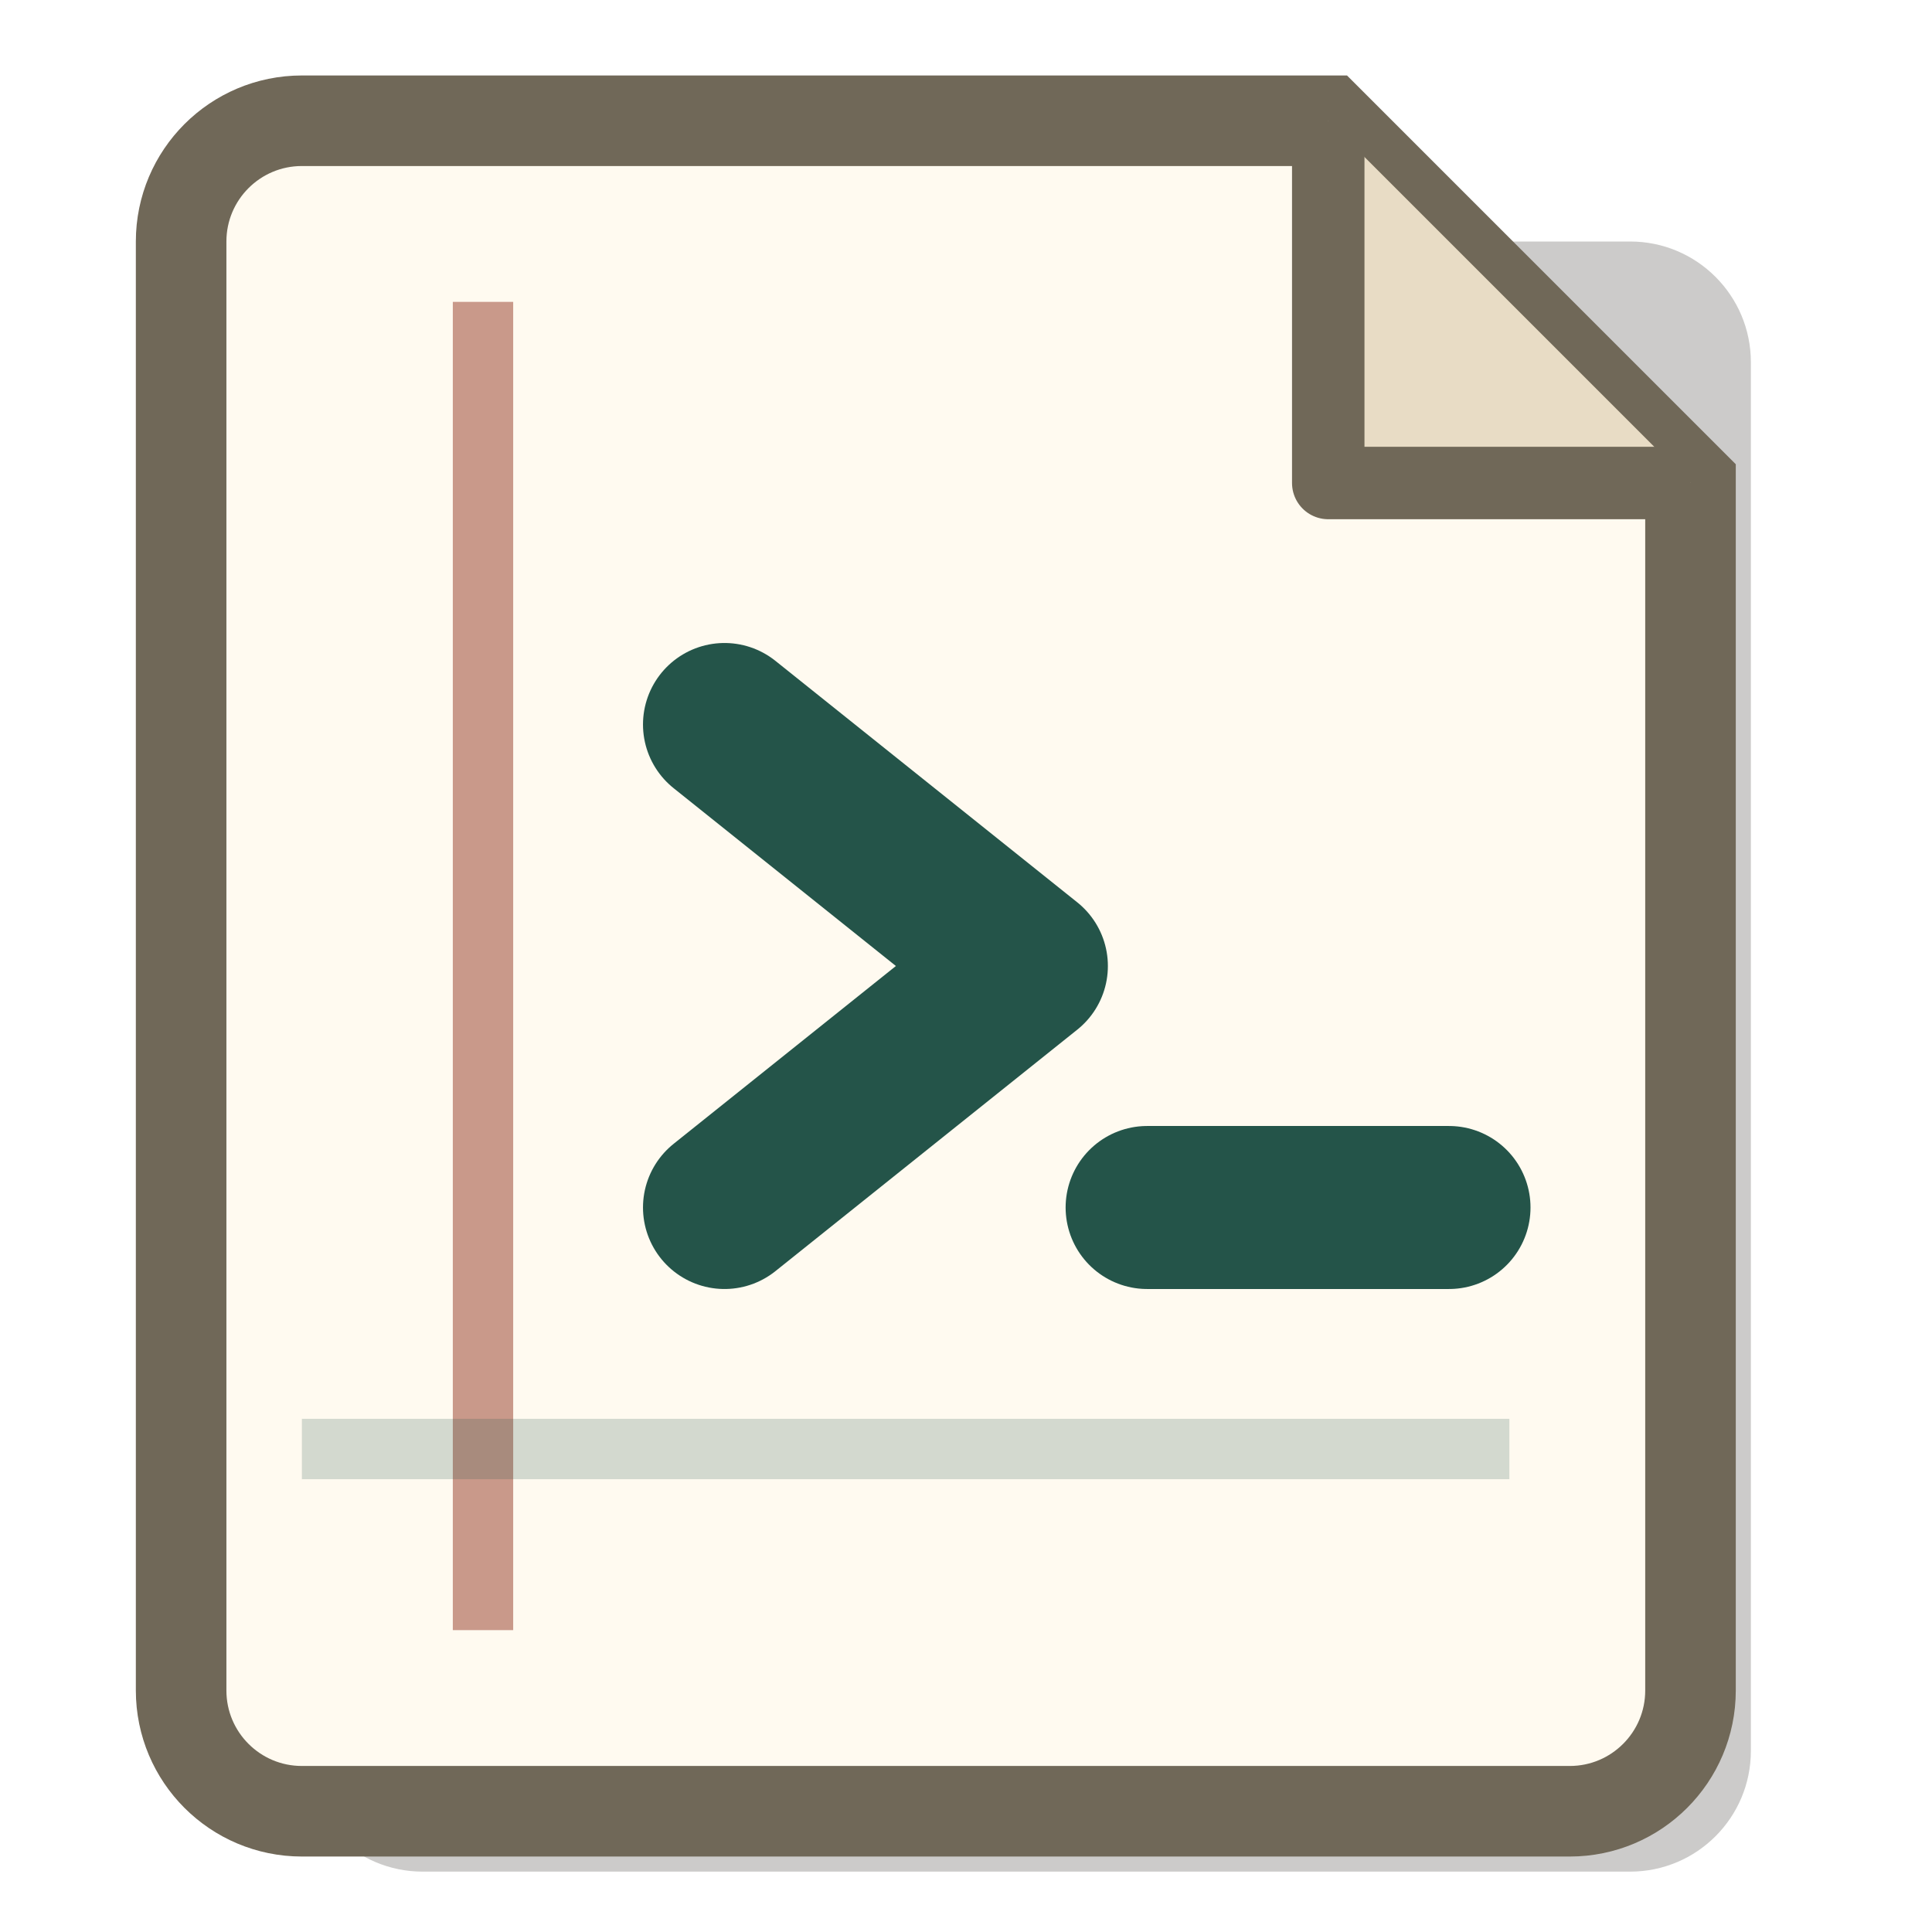
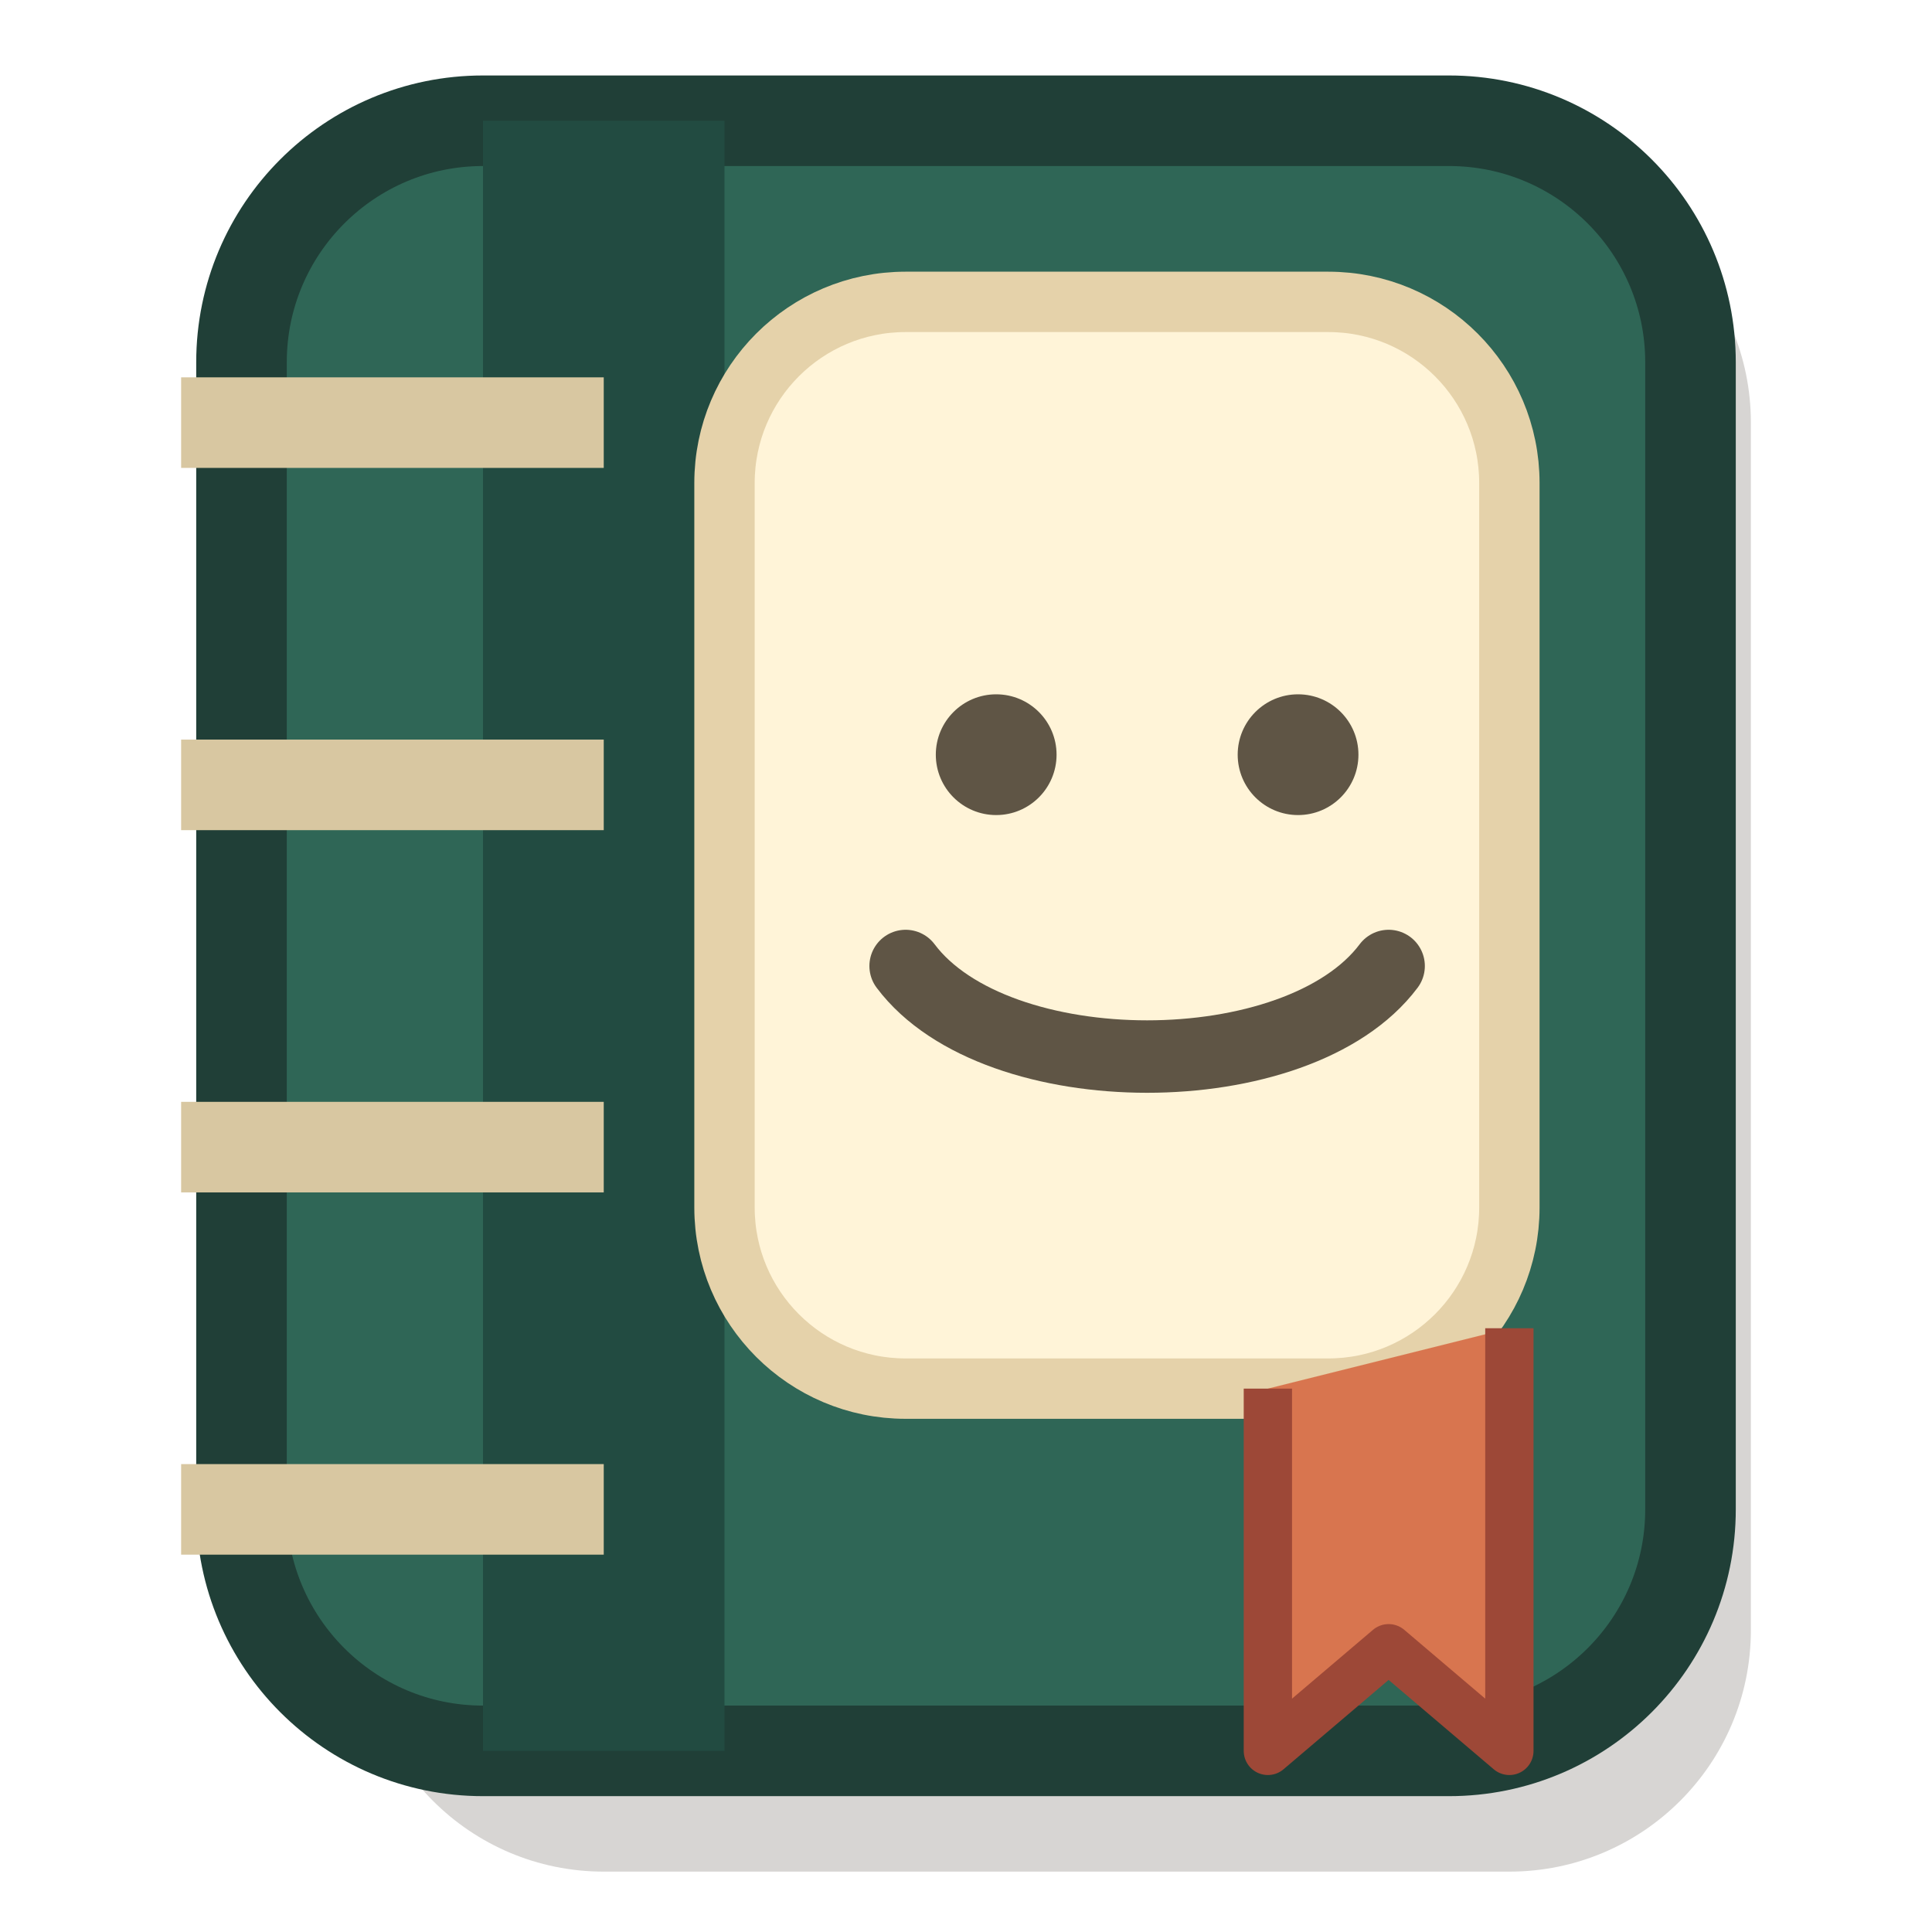
<svg xmlns="http://www.w3.org/2000/svg" viewBox="0 0 32 32">
-   <rect x="5" y="4" width="24" height="27" rx="2" fill="#292720" opacity=".24" />
-   <path d="M5 2h17l6 6v20a2 2 0 0 1-2 2H5a2 2 0 0 1-2-2V4a2 2 0 0 1 2-2Z" fill="#fffaf0" stroke="#706858" stroke-width="1.5" />
-   <path d="M22 2v6h6" fill="#e8dcc5" stroke="#706858" stroke-width="1.2" stroke-linejoin="round" />
-   <path d="M8 5v22" stroke="#9d4837" stroke-width="1" opacity=".55" />
-   <path d="M5 24h20" stroke="#245449" opacity=".2" />
-   <path d="m12 12 5 4-5 4m7 0h5" fill="none" stroke="#245449" stroke-width="2.7" stroke-linecap="round" stroke-linejoin="round" />
+   <rect x="6" y="3" width="23" height="28" rx="4" fill="#372f25" opacity=".2" />
+   <rect x="4" y="2" width="24" height="27" rx="4" fill="#2f6656" stroke="#203f37" stroke-width="1.5" />
+   <path d="M8 2h4v27H8z" fill="#224b41" />
+   <rect x="12" y="5" width="13" height="18" rx="3" fill="#fff4d8" stroke="#e5d2aa" />
+   <path d="M15 16c1.5 2 6.5 2 8 0" fill="none" stroke="#5f5545" stroke-width="1.2" stroke-linecap="round" />
+   <circle cx="16.5" cy="12.5" r="1" fill="#5f5545" />
+   <circle cx="21.5" cy="12.5" r="1" fill="#5f5545" />
+   <path d="M21 23v6l2-1.7 2 1.7v-7" fill="#d8754f" stroke="#9d4837" stroke-width=".8" stroke-linejoin="round" />
+   <g fill="none" stroke="#d8c7a1" stroke-width="1.5">
+     <path d="M3 7h7" />
+     <path d="M3 13h7" />
+     <path d="M3 19h7" />
+     <path d="M3 25h7" />
+   </g>
</svg>
